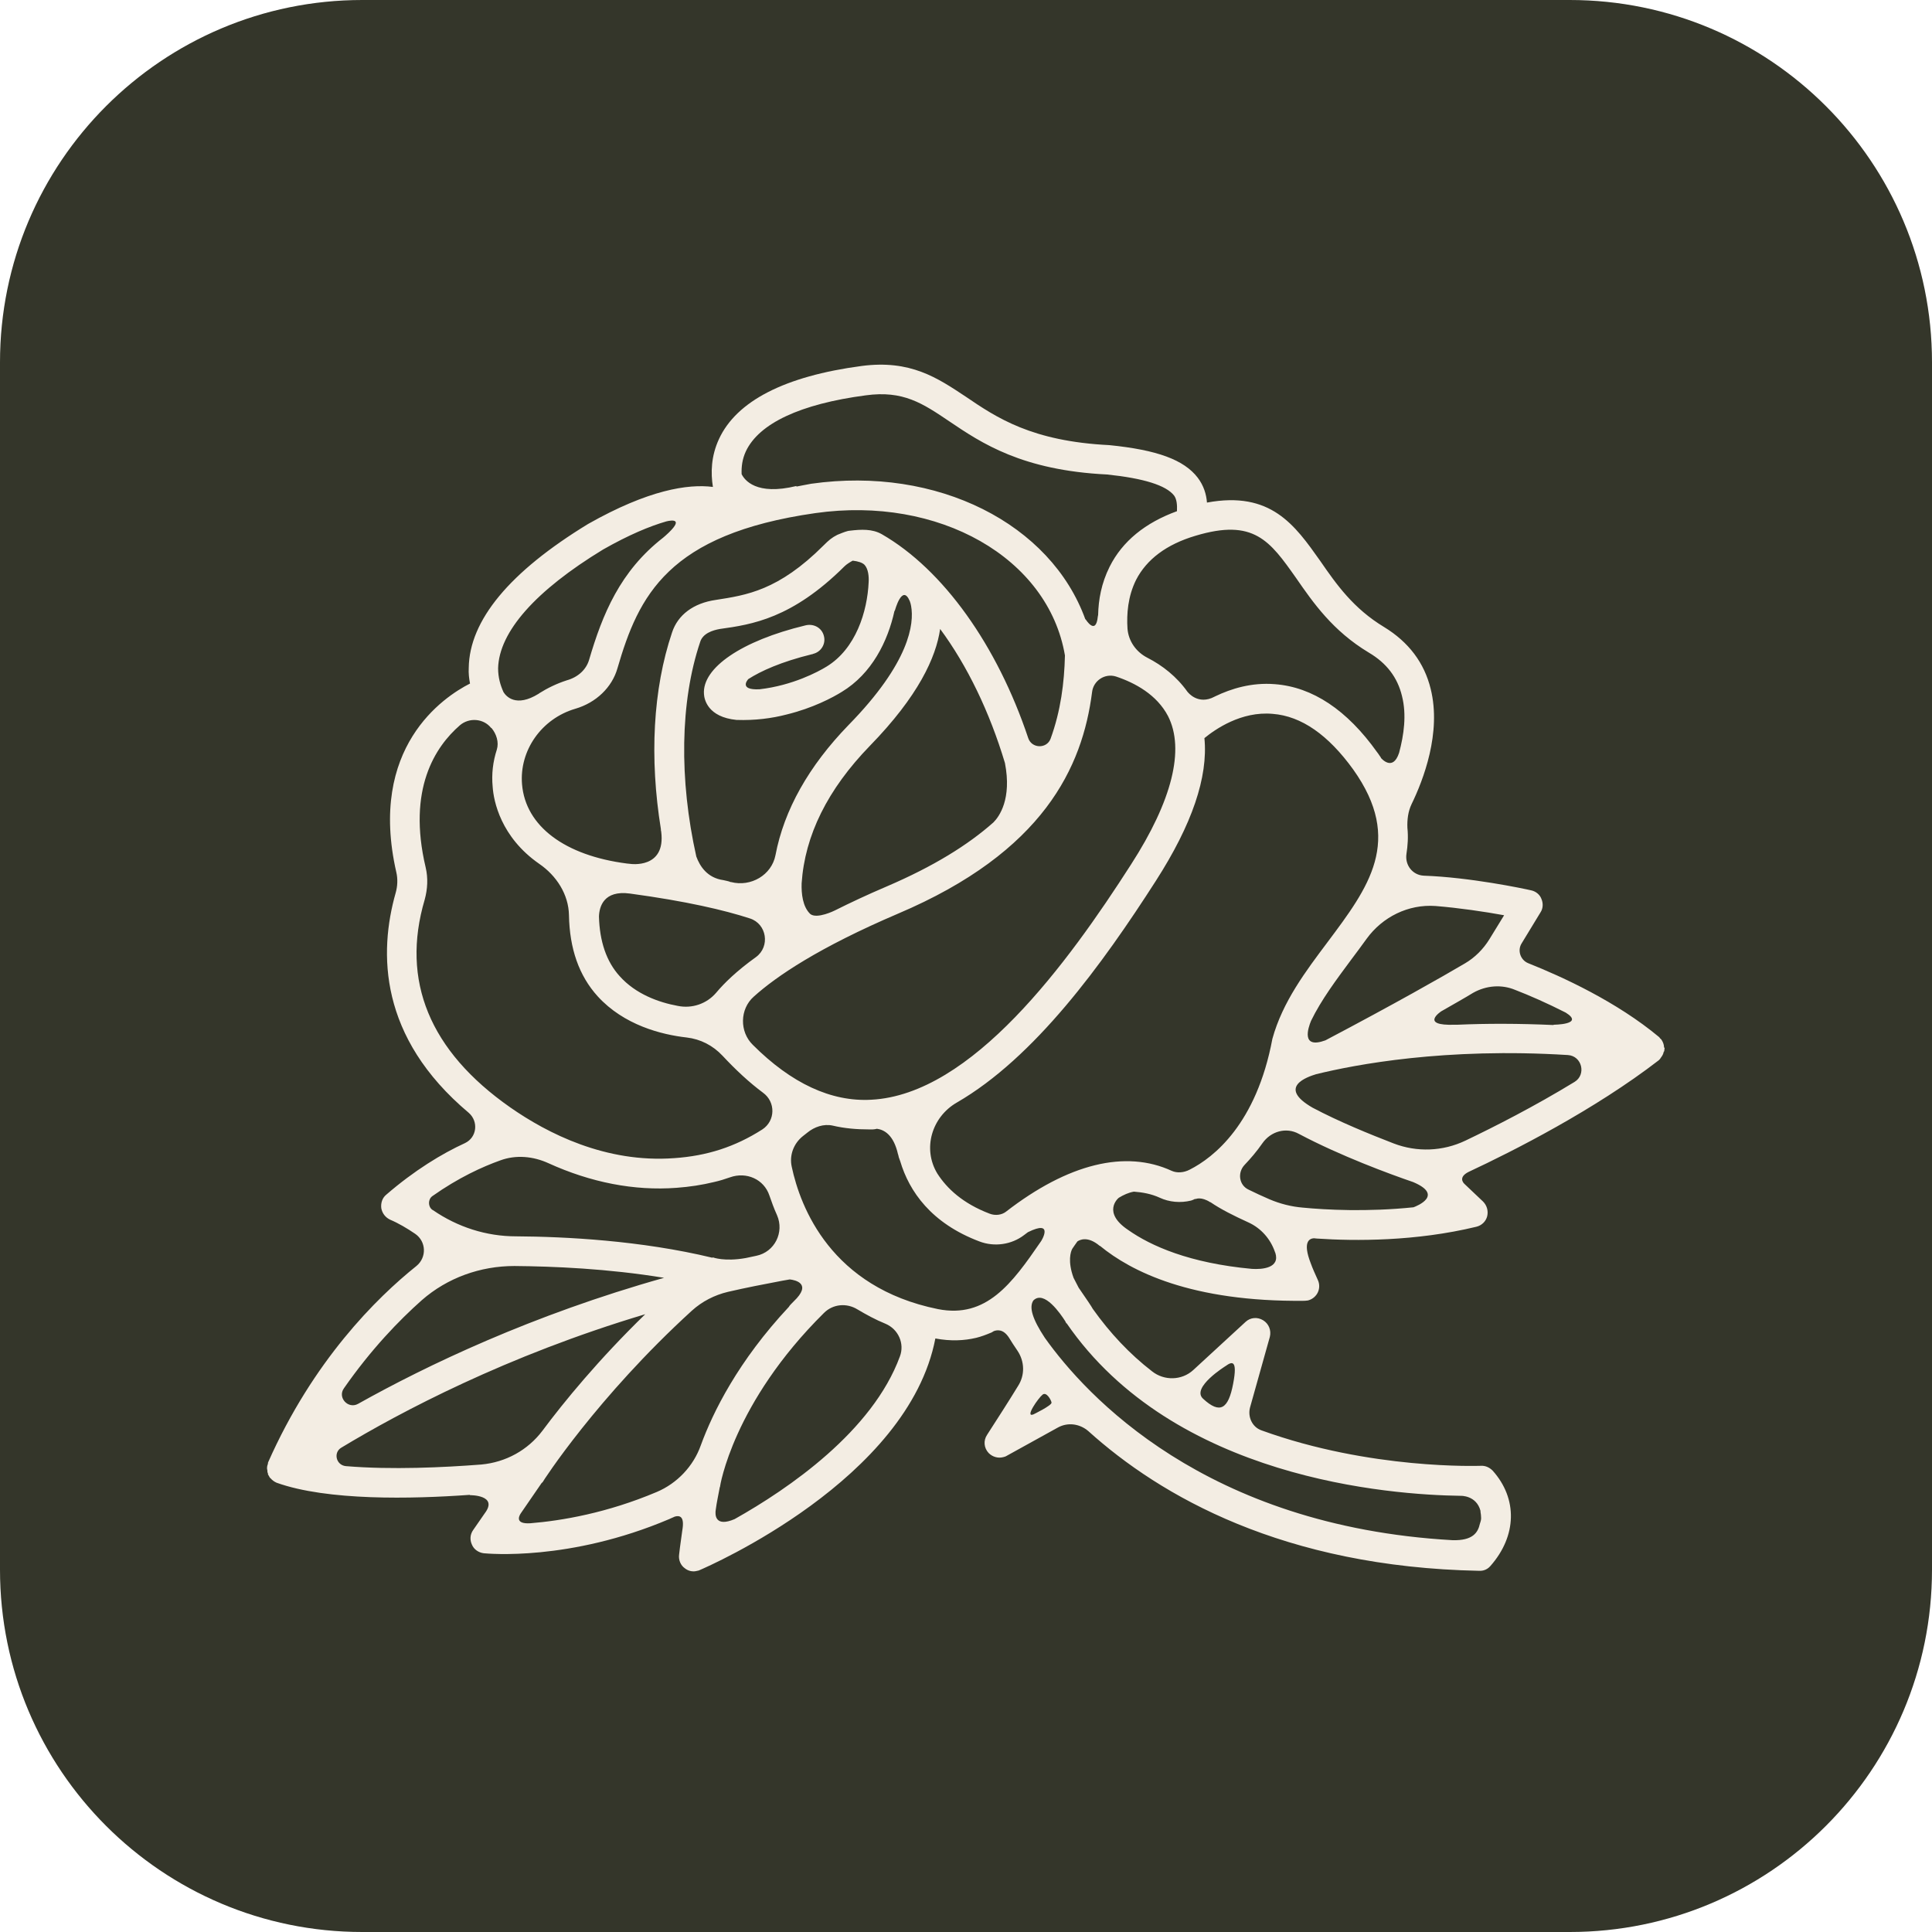
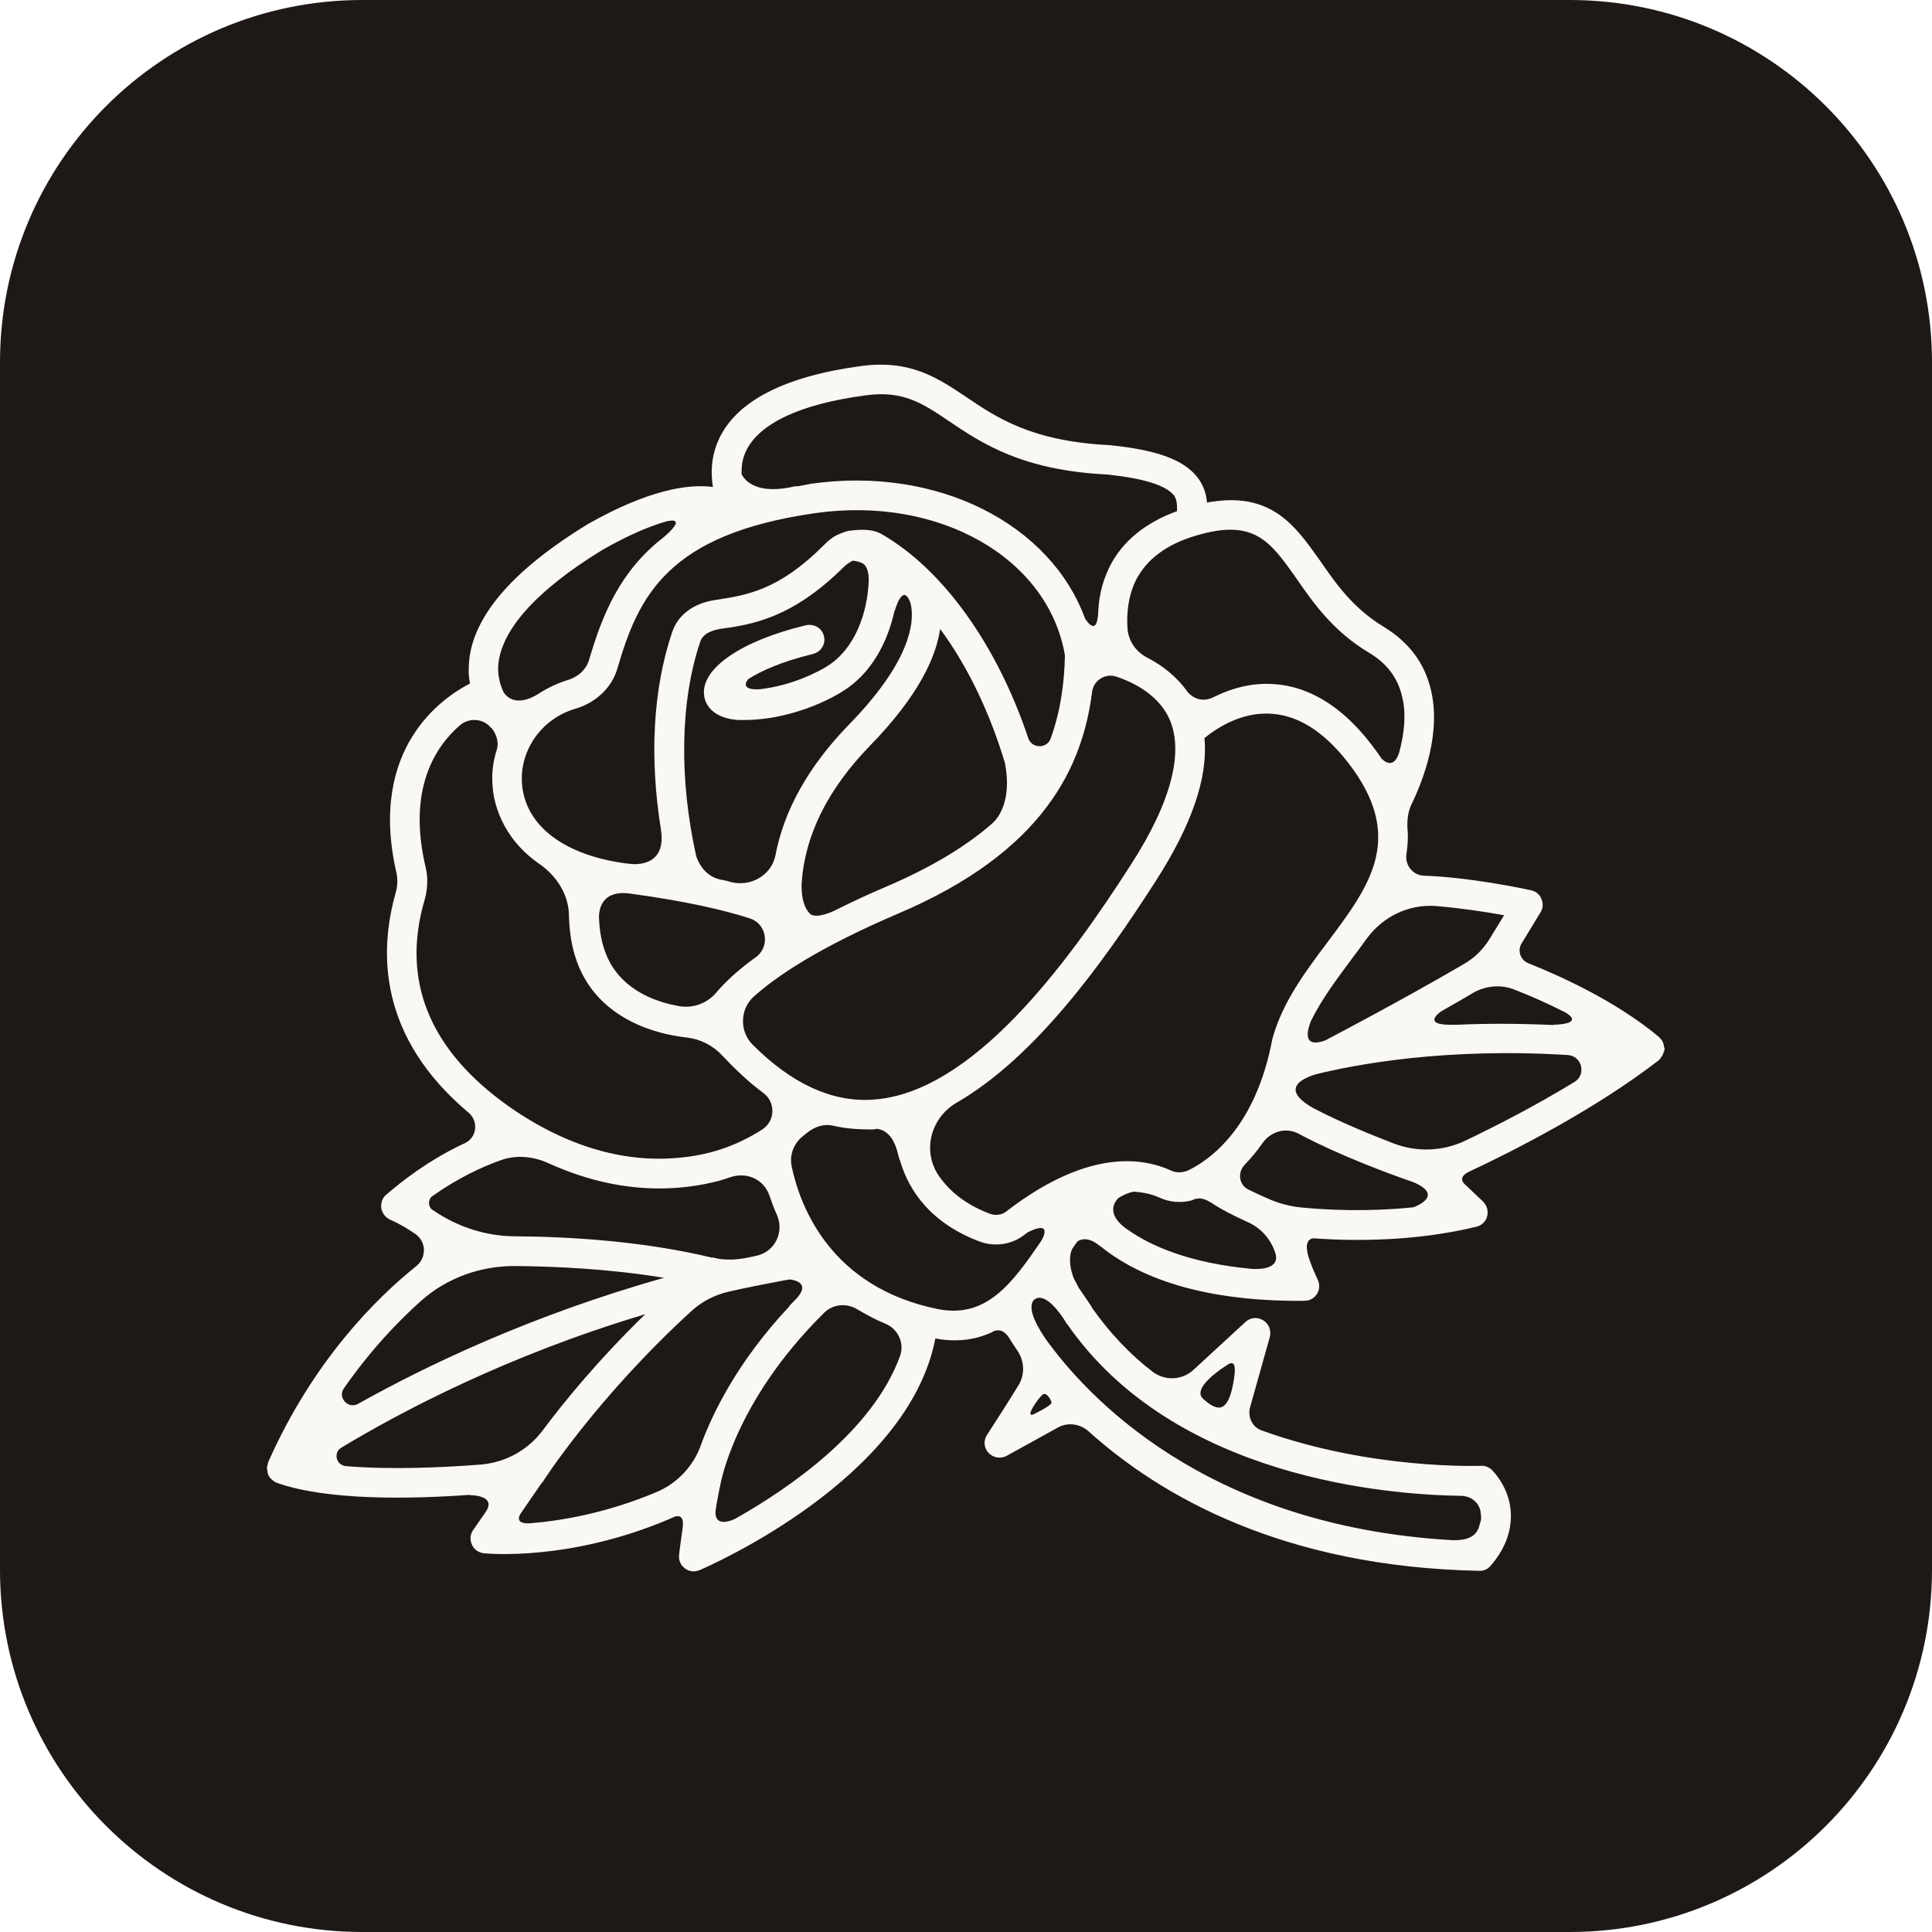
<svg xmlns="http://www.w3.org/2000/svg" viewBox="0 0 64 64">
-   <rect width="64" height="64" rx="12" fill="#34362a" />
+   <rect width="64" height="64" rx="12" fill="#1e1916" />
  <svg x="8" y="9" width="48" height="46" viewBox="0 0 454 396">
-     <path fill="#f3ede3" d="M417.7 234.3C405.1 242 392.5 248.4 383.5 252.7C376.4 256.1 368.3 256.4 361 253.6C353.5 250.7 343.9 246.8 335.6 242.4C335.6 242.4 335.6 242.4 335.6 242.4C324.3 235.9 334.1 232.7 336.7 231.9C348.9 228.9 377 223.5 415.6 225.9C420 226.2 421.4 232 417.7 234.3ZM322.1 271.1C319.8 270.1 317.6 269.1 315.6 268.1C312.5 266.7 312 262.7 314.3 260.3C316.2 258.3 318.1 256.1 319.9 253.5C322.5 249.8 327.3 248.4 331.3 250.6C344.3 257.5 359.8 263.2 367.1 265.7C367.1 265.7 367.1 265.7 367.1 265.7C376.8 269.8 368.3 273.2 367.2 273.6C352.7 275.1 339.7 274.4 332.5 273.7C328.9 273.4 325.4 272.5 322.1 271.1ZM277.8 280.7C277.8 280.7 277.8 280.7 277.8 280.7C269.6 275.2 274.6 270.8 274.9 270.6C276.4 269.7 277.9 269 279.6 268.7C282.3 268.9 285.1 269.4 287.7 270.6C290.7 272 294.2 272.3 297.5 271.5C297.9 271.4 298.3 271.2 298.7 271L299 271C299 271 300.7 270.2 303.5 272C303.6 272 303.6 272 303.6 272C306.8 274.2 311 276.3 315.4 278.3C319.4 280.1 322.4 283.5 323.8 287.6C323.8 287.7 323.8 287.7 323.9 287.8C323.9 287.8 323.9 287.8 323.9 287.8C325.5 292.7 319.7 293.1 316.6 292.9C297 291.1 284.9 285.7 277.8 280.7ZM381.9 364C381.9 364 382 364 382 364C382 364 386.9 363.8 388.2 368.7C388.2 368.8 388.2 368.9 388.2 369C388.3 369.6 388.4 370.3 388.4 371C388.4 371.6 388.2 372.2 388 372.8C387.4 375.5 385.8 378.1 379.4 377.9C301.9 373.5 264.5 332.5 251.7 314.5C247.8 308.6 246.7 304.9 248.1 302.8C251.5 299.4 256.7 307.1 258.1 309.3C258.2 309.5 258.3 309.7 258.4 309.9C258.4 309.9 258.5 310 258.5 310L258.5 309.9C292.1 358.8 360.1 363.7 381.9 364ZM308.4 323.3C310.2 322 312.2 321.1 310.7 328.9C309.2 336.8 306.6 338.5 301.3 333.6C297.4 330.1 308.4 323.3 308.4 323.3ZM248.1 338.5C245.3 339.6 249.7 333.3 251 332.3C252.2 331.3 253.7 334 253.8 334.8C253.9 335.7 248.1 338.5 248.1 338.5ZM218.2 305.5C184.7 298.7 175.1 273.6 172.4 260.9C171.6 257.3 173 253.6 175.9 251.3C176.4 250.9 176.8 250.6 177.3 250.2C179.5 248.4 182.4 247.4 185.2 248C189 248.9 192.8 249.2 196.6 249.2L196.7 249.2C196.7 249.2 196.8 249.2 196.9 249.2C197.2 249.2 197.5 249.2 197.8 249.2C198.2 249.2 198.7 249.1 199.1 249C201.3 249.3 204.3 250.8 205.7 257C205.8 257.2 205.8 257.2 205.8 257.4C205.9 257.5 205.9 257.7 205.9 257.8C206.1 258.4 206.3 258.9 206.4 259.2C209.2 268.6 216.1 278.6 231.2 284.3C235.9 286.1 241.3 285.3 245.2 282.3C245.6 282 246 281.7 246.4 281.4C254.7 277.3 250.7 284.1 250.4 284.4C241.4 297.5 233.4 308.5 218.2 305.5ZM206.3 320.3C197.7 343.8 171.4 361.8 154.5 371.3C148.4 373.9 148.3 370 148.6 368.3C148.9 366 149.4 363.8 149.8 361.6C149.8 361.5 149.8 361.5 149.8 361.4C149.8 361.4 149.9 361.3 149.9 361.3C149.9 361 154 334.9 182.5 306.7C185.3 303.9 189.6 303.5 193 305.6C195.7 307.2 198.6 308.8 201.8 310.1C205.8 311.8 207.8 316.3 206.3 320.3ZM90.5 372.6C85.7 372.9 86.9 370.4 87.5 369.5L94.1 359.9C94.2 359.9 94.2 359.9 94.2 359.9C94.2 359.8 94.2 359.8 94.3 359.8C94.4 359.5 111.4 333.1 141.1 306C144.3 303.1 148.2 301.1 152.4 300.1C158 298.8 163.7 297.7 169.5 296.6C170.3 296.5 171 296.3 171.8 296.2C173.5 296.4 178.9 297.5 173 303.1C172.2 303.9 171.7 304.4 171.5 304.8C155.6 321.8 147.7 337.8 143.9 348.2C141.6 354.7 136.5 360.1 130.1 362.8C114.5 369.4 100.3 371.8 90.5 372.6ZM31.3 348.9C49.7 337.8 83 320.1 126.5 307.1C111.9 321.3 101 334.6 94.3 343.6C89.7 349.7 82.8 353.5 75.1 354.2C63.5 355.1 47 355.9 32.7 354.7C29.6 354.4 28.7 350.4 31.3 348.9ZM32.1 330.3C40.6 318.1 49.4 309 56.5 302.7C64.5 295.7 74.8 292 85.5 292C97.6 292.1 114.8 292.8 132.4 295.7C91.1 307.3 57.9 323.2 36.5 335.2C33.4 336.9 30 333.2 32.1 330.3ZM59.8 270.1C68 264.3 75.5 260.9 81.1 258.9C86 257.1 91.4 257.6 96.2 259.8C109.4 265.8 123 268.5 136.3 267.5C140.4 267.2 144.3 266.6 148 265.7C149.8 265.3 151.4 264.8 153.1 264.2C158.2 262.4 163.7 264.8 165.4 269.9C166.1 271.9 166.8 273.9 167.8 276.1C170.1 281.4 167.1 287.6 161.3 288.8C160.2 289 159.1 289.3 158 289.5C151.3 290.7 147.7 289.3 147.7 289.3C147.7 289.3 147.6 289.4 147.5 289.4C125.1 284 101.5 282.8 86 282.7C76.7 282.7 67.7 279.8 60 274.5L59.8 274.4C58.4 273.4 58.4 271.1 59.8 270.1ZM57.4 177.2C58.3 173.9 58.5 170.5 57.7 167.1C51.9 142.6 60.7 129.3 68.4 122.6C71.3 120.1 75.8 120.4 78.2 123.4C78.2 123.4 78.3 123.4 78.3 123.4C79.9 125.3 80.7 127.9 80 130.2C78.8 133.9 78.3 137.8 78.7 141.9C79 146.3 81.2 157.6 93.3 166C98.7 169.7 102.5 175.6 102.6 182.1C102.8 192.5 105.7 201 111.6 207.5C119.8 216.5 131.5 219.5 139.5 220.4C143.8 220.9 147.7 222.9 150.7 226.1C154.9 230.6 159.1 234.5 163.4 237.7C167.4 240.6 167.3 246.5 163.2 249.2C154.6 254.7 145.8 257.5 135.6 258.2C114.1 259.8 95.8 250.4 84.2 242.3C58.9 224.6 49.9 202.6 57.4 177.2ZM80.4 104.7C80.7 93.3 92.1 80.4 113.3 67.5C121.4 62.9 127.9 60.2 133.1 58.7C134.7 58.3 139.1 57.6 132.8 63.2C132.5 63.4 132.4 63.6 132.1 63.8C118.6 74.3 113.1 87.8 108.9 102.1C108 105.1 105.5 107.5 101.9 108.5C98.8 109.5 95.9 110.9 93.2 112.6C93.2 112.7 93.2 112.7 93.1 112.7C86 117.1 82.9 113.5 82.1 112.2C81.1 110 80.4 107.6 80.4 104.7ZM195.6 19.2C207.3 17.6 213.4 21.7 221.7 27.3C231.9 34.2 244.6 42.7 271.2 44C282.7 45.2 289.7 47.4 292.2 50.6C293 51.7 293.2 53.4 293.1 55.5C283.2 59.1 276 64.9 272 72.9C269.4 78.1 268.5 83.3 268.4 88C268.4 88.2 268.3 88.3 268.3 88.5C267.7 94.6 264.5 89.4 264.5 89.4L264.4 89.4C253.6 59.5 218.1 41.3 178.5 46.9C176.8 47.2 175.4 47.5 173.8 47.8C173.9 47.7 173.9 47.7 173.9 47.6C161.2 50.7 157.6 45.7 156.7 43.9C156.6 41.6 156.9 39.2 158 36.8C162.1 28 175.1 21.9 195.6 19.2ZM330.4 76.4C335.8 84.2 341.9 93 353.2 99.8C358.8 103.1 362.2 107.6 363.6 113.4C365.1 119.3 364.2 125.6 362.7 131.2C360.7 137.3 357 132.8 357 132.8C357 132.8 357 132.7 357 132.7C356.6 132.2 356.3 131.6 355.8 131C346.4 117.8 335.6 110.6 323.8 109.7C316.5 109.1 310.1 111.1 305.1 113.5C305 113.6 305 113.5 304.9 113.6C299.7 116.4 296.5 112.2 296.5 112.2L296.4 112.1C293 107.3 288.5 103.8 283.8 101.4C280.3 99.6 277.9 96.2 277.6 92.3C277.3 87.8 277.7 82.2 280.3 77C283.6 70.6 289.8 65.9 298.9 63.2C317.2 57.7 322.2 64.8 330.4 76.4ZM112 182.5C112.1 179.4 113.5 174.2 121.7 175.3C139.4 177.7 151.3 180.5 159.3 183.1C164.6 184.8 165.7 191.9 161.2 195.2C155.2 199.5 151.3 203.3 148.7 206.4C145.7 209.9 141.1 211.4 136.7 210.5C130.7 209.4 123.5 206.8 118.5 201.2C114.3 196.6 112.2 190.2 112 182.5ZM178.2 181.7C175.8 179.4 175.4 175.3 175.5 172.1C176.5 157.1 183.6 142.7 196.9 129C212.1 113.4 217.6 101.3 218.9 92.4C227.4 103.9 234.4 118.4 239.2 134.4C241.4 145.7 237.4 151.2 235.6 153C227.6 160.1 216.8 166.8 202.1 173.1C196 175.7 190.7 178.2 185.9 180.6L185.9 180.6C185.9 180.6 180.3 183.4 178.2 181.7ZM153.4 171.7C153.3 171.7 153.1 171.7 153 171.6C152.5 171.4 151.8 171.3 151 171.1C145.9 170.4 143.6 166.7 142.5 163.7C137.1 139.6 137.4 115.2 143.7 96.5C144.5 93.8 147.6 92.8 149.9 92.4C160 91 172.5 89.1 188.9 72.8C189.6 72.1 190.6 71.5 191.5 71C193.2 71.2 194.5 71.6 195.2 72.3C196.4 73.6 196.6 76 196.5 77.7C196.1 86.9 192.5 98.6 183.3 104.2C180.7 105.8 172.7 110.1 162.3 111.3C155.7 111.6 158.6 108.3 158.8 108.1C162.7 105.6 169 102.7 178.8 100.3C178.9 100.3 179 100.3 179.1 100.2C181.6 99.6 183.1 97.1 182.5 94.7C181.9 92 179.2 90.6 176.6 91.3C156.7 96.1 144.3 104.6 144.9 112.8C145 114.5 146.1 120 155.1 120.9C160.9 121.1 166.2 120.4 170.8 119.2C179 117.2 185.2 113.9 188.1 112.1C197.5 106.4 202.5 96.3 204.6 86.7C204.6 86.7 204.7 86.7 204.7 86.7C204.7 86.7 207 78 209.4 83.7C209.6 84.2 209.7 84.7 209.8 85.2C210.8 90.7 209.4 102.9 190.2 122.5C177.7 135.4 170 149.1 167.3 163.3C166.1 169.5 159.6 173.3 153.4 171.7ZM87.9 141.1C87 130.5 94 120.5 104.6 117.4C111.1 115.5 116.1 110.7 117.8 104.7C124.4 82 133.6 62.7 179.8 56.1C218.5 50.6 252.8 70.1 258 100.7C257.8 109.2 256.7 118 253.5 126.8C252.3 130 247.6 129.9 246.5 126.6C236.8 97.6 219.9 73.8 200.6 62.7C197.6 61 194.1 61.2 190.7 61.6C190.5 61.6 190.1 61.7 190 61.7C188.8 62 187.5 62.6 186.7 62.9C184.9 63.8 183.9 64.7 182.4 66.2C168.2 80.4 158.2 81.8 148.6 83.3C141.6 84.3 136.7 88 134.9 93.5C128.9 111.3 127.8 132.8 131.4 155.1C131.4 155.4 131.4 155.6 131.5 155.9C133 167.7 121.8 166 121.8 166C121.8 166 121.8 166 121.8 166C121.5 166 121.2 165.9 120.8 165.9C101.3 163.4 89 154.2 87.9 141.1ZM197.3 239.9C184.8 240.6 172.3 234.8 160.2 222.7C156 218.6 156.1 211.5 160.5 207.6C167.6 201.2 180.9 192.2 205.7 181.6C251.4 162.2 263.5 135.6 266.5 112.2C266.9 108.6 270.5 106.2 274 107.3C280 109.3 286.8 113 290.3 119.7C295.6 130.1 291.6 146.2 278.7 166.2C258.9 197.1 228.8 238.3 197.3 239.9ZM297.1 261.8C295.2 262.8 293.1 262.9 291.5 262.2C277 255.5 259 259.9 239.5 275C238.2 276 236.2 276.3 234.4 275.6C226 272.4 221 267.7 218 263C213.3 255.2 216.3 245.3 224.1 240.8C248.5 226.7 269.7 197.5 286.5 171.3C297.8 153.7 302.9 138.8 301.7 126.6C305 123.9 313.2 118.1 323.1 119C332.1 119.7 340.5 125.6 348.3 136.4C364.2 158.7 353.1 173.4 340.3 190.5C333.4 199.7 326.2 209.2 323 220.8C318 247.5 304.6 258 297.1 261.8ZM374.1 179.2C381.5 179.8 389.6 181 395.6 182.1L391 189.6C389.1 192.7 386.4 195.4 383.3 197.2C376 201.5 361.6 209.7 339.6 221.3C331.9 224.1 334.2 217.4 335.1 215.2C338.3 208.6 343.1 202.2 347.7 196C349.3 193.9 350.9 191.7 352.5 189.5C357.5 182.6 365.6 178.6 374.1 179.2ZM414.9 212.6C421 216.4 411 216.4 411 216.4L411.2 216.5C400.2 216 390.1 216 381 216.4C380.8 216.4 380.6 216.4 380.2 216.4C368.9 216.8 375.9 212.2 375.9 212.2L375.9 212.2C379.9 209.9 383.3 208 385.9 206.4C390 204.1 394.8 203.7 399.1 205.5C403.5 207.2 409 209.6 414.9 212.6ZM445.2 221.6C445 221.2 444.8 220.9 444.5 220.7C444.4 220.6 444.3 220.4 444.2 220.3C430.9 209.2 413.9 201.4 403.1 197.1C400.7 196.1 399.7 193.1 401.1 190.9L407 181.2C407.8 180 407.9 178.4 407.3 177C406.8 175.6 405.5 174.6 404.1 174.3C401.5 173.7 384.8 170.2 370.4 169.7C366.9 169.5 364.5 166.4 365 162.9C365.4 160.3 365.6 157.6 365.3 154.7C365.2 152.2 365.5 149.6 366.6 147.3C370.3 139.7 376 124.9 372.6 111.2C370.6 103 365.7 96.5 358 91.8C348.4 86 343.1 78.5 338 71.1C330 59.8 322.5 49.1 302.5 52.8C302.3 50.2 301.5 47.5 299.6 45C295.3 39.4 286.9 36.3 271.9 34.8C247.6 33.6 236.6 26.2 226.9 19.6C218 13.7 209.6 8 194.3 10C170.2 13.2 155.1 21 149.6 32.9C147.1 38.3 147 43.5 147.7 47.9C139.9 46.9 127.5 48.8 108.6 59.5C84 74.5 71.4 89.7 71.2 104.6C71.1 106.3 71.3 107.9 71.6 109.5C63.3 113.7 39.6 129.5 48.5 168.6C49 170.7 48.9 173 48.3 175.1C43 193.8 43 220.3 71.2 244C74.3 246.7 73.8 251.7 70 253.5C62.8 256.8 54.2 262 45.3 269.7C44.1 270.7 43.6 272.3 43.8 273.9C44.1 275.5 45.1 276.8 46.6 277.5C49.2 278.6 51.9 280.2 54.4 281.9C57.9 284.3 58.1 289.3 54.8 292C42.3 302 22.4 321.7 8.3 353.6C8.3 353.8 8.3 354 8.2 354.2C8.1 354.5 8 354.8 8 355.2C8 355.5 8 355.7 8.1 356C8.1 356.3 8.1 356.7 8.3 357C8.3 357.1 8.3 357.2 8.3 357.3C8.4 357.5 8.5 357.6 8.6 357.8C8.7 357.9 8.7 358.1 8.9 358.3C8.9 358.4 9 358.4 9.1 358.5C9.6 359.1 10.3 359.6 11 359.9C26.9 365.6 53.4 365 71.5 363.7L71.6 363.8C71.6 363.8 80.6 363.7 76.2 369.5C76.2 369.5 76.2 369.5 76.2 369.5L72.6 374.7C71.6 376.1 71.5 377.8 72.2 379.3C72.8 380.8 74.3 381.8 75.9 382C77.1 382.1 102.7 384.6 134 371.3C134 371.3 134.1 371.3 134.1 371.3C134.1 371.3 134.1 371.2 134.2 371.2C134.7 371 135.3 370.7 135.8 370.5C137.3 370.1 138.9 370.4 138.1 374.9C138.1 374.9 138.1 374.9 138.1 374.9C137.5 379.2 137.1 382.2 137.1 382.5C136.9 384.1 137.6 385.8 138.9 386.7C140 387.6 141.5 387.9 142.8 387.5C143 387.5 143.3 387.4 143.5 387.3C146.3 386.1 208.9 358.9 217.4 314.7C222.2 315.6 226.4 315.4 230.2 314.5C231.8 314.1 233.4 313.5 234.8 312.9C234.8 312.9 234.9 312.9 234.9 312.9C234.9 312.9 235 312.8 235 312.8C235.3 312.7 235.5 312.5 235.7 312.4C236.8 312 238.7 311.7 240.5 314.5C240.5 314.5 240.5 314.5 240.5 314.5C241.2 315.7 242.1 317 243.1 318.5C245.4 321.9 245.5 326.2 243.3 329.6C240.5 334.2 236.5 340.4 233.6 344.9C232.4 346.7 232.6 349 234.1 350.6C235.3 351.8 237 352.3 238.6 351.9C239 351.8 239.4 351.7 239.7 351.5L255.8 342.6C258.9 340.9 262.6 341.4 265.3 343.7C287.9 364.1 326.5 386.3 387.8 387.5C388.2 387.5 388.6 387.5 389 387.4C389.9 387.2 390.7 386.7 391.3 386C399.6 376.6 399.9 364.9 392 356.1C391 355.1 389.7 354.5 388.3 354.6C387.7 354.6 353.8 355.9 319.6 343.5C316.7 342.5 315.2 339.3 316 336.3L322.2 314.2C322.7 312.2 321.9 310.1 320.1 309C318.3 307.9 316.1 308.1 314.6 309.5L298.2 324.6C294.6 327.9 289.1 328 285.3 325C278.3 319.6 272.1 313 266.7 305.4C266.6 305.1 264.6 302.1 262.3 298.8C261.8 297.8 261.2 296.7 260.7 295.7C258.8 290.5 259.8 287.5 260.3 286.6C260.8 285.9 261.3 285.1 261.9 284.3C262.5 283.9 265 282.4 268.9 285.7C269 285.7 269 285.7 269 285.7C278.6 293.6 297.5 303.3 333.1 302.9C333.4 302.9 333.8 302.8 334.1 302.8C335.3 302.5 336.3 301.8 337 300.7C337.8 299.4 337.9 297.7 337.2 296.3C336.4 294.5 335.6 292.8 335 291.1C332.4 284.4 334.6 283.4 336 283.3C336.3 283.3 336.6 283.4 337 283.4C337 283.4 337 283.4 337 283.4L337 283.4C348.9 284.2 367.9 284.3 386.9 279.7C388.6 279.3 389.9 278 390.3 276.4C390.7 274.7 390.2 273 389 271.8L383.2 266.3L383.2 266.3L383.1 266.2C382.7 265.8 381.3 264.1 384.5 262.5C384.5 262.5 384.5 262.5 384.5 262.5C398.4 256 423.9 243.1 444.1 227.5C444.2 227.4 444.2 227.3 444.4 227.2C444.5 227 444.7 226.8 444.8 226.6C445.2 226.1 445.5 225.5 445.6 224.9C445.7 224.8 445.8 224.7 445.8 224.5C445.8 224.4 445.8 224.3 445.8 224.2C445.8 224.1 445.9 224 445.9 223.9C445.9 223.8 445.8 223.6 445.7 223.4C445.7 223 445.6 222.6 445.5 222.3C445.4 222 445.3 221.8 445.2 221.6Z" />
+     <path fill="#faf8f3" d="M417.7 234.3C405.1 242 392.5 248.4 383.5 252.7C376.4 256.1 368.3 256.4 361 253.6C353.5 250.7 343.9 246.8 335.6 242.4C335.6 242.4 335.6 242.4 335.6 242.4C324.3 235.9 334.1 232.7 336.7 231.9C348.9 228.9 377 223.5 415.6 225.9C420 226.2 421.4 232 417.7 234.3ZM322.1 271.1C319.8 270.1 317.6 269.1 315.6 268.1C312.5 266.7 312 262.7 314.3 260.3C316.2 258.3 318.1 256.1 319.9 253.5C322.5 249.8 327.3 248.4 331.3 250.6C344.3 257.5 359.8 263.2 367.1 265.7C367.1 265.7 367.1 265.7 367.1 265.7C376.8 269.8 368.3 273.2 367.2 273.6C352.7 275.1 339.7 274.4 332.5 273.7C328.9 273.4 325.4 272.5 322.1 271.1ZM277.8 280.7C277.8 280.7 277.8 280.7 277.8 280.7C269.6 275.2 274.6 270.8 274.9 270.6C276.4 269.7 277.9 269 279.6 268.7C282.3 268.9 285.1 269.4 287.7 270.6C290.7 272 294.2 272.3 297.5 271.5C297.9 271.4 298.3 271.2 298.7 271L299 271C299 271 300.7 270.2 303.5 272C303.6 272 303.6 272 303.6 272C306.8 274.2 311 276.3 315.4 278.3C319.4 280.1 322.4 283.5 323.8 287.6C323.8 287.7 323.8 287.7 323.9 287.8C323.9 287.8 323.9 287.8 323.9 287.8C325.5 292.7 319.7 293.1 316.6 292.9C297 291.1 284.9 285.7 277.8 280.7ZM381.9 364C381.9 364 382 364 382 364C382 364 386.9 363.8 388.2 368.7C388.2 368.8 388.2 368.9 388.2 369C388.3 369.6 388.4 370.3 388.4 371C388.4 371.6 388.2 372.2 388 372.8C387.4 375.5 385.8 378.1 379.4 377.9C301.9 373.5 264.5 332.5 251.7 314.5C247.8 308.6 246.7 304.9 248.1 302.8C251.5 299.4 256.7 307.1 258.1 309.3C258.2 309.5 258.3 309.7 258.4 309.9C258.4 309.9 258.5 310 258.5 310L258.5 309.9C292.1 358.8 360.1 363.7 381.9 364ZM308.4 323.3C310.2 322 312.2 321.1 310.7 328.9C309.2 336.8 306.6 338.5 301.3 333.6C297.4 330.1 308.4 323.3 308.4 323.3ZM248.1 338.5C245.3 339.6 249.7 333.3 251 332.3C252.2 331.3 253.7 334 253.8 334.8C253.9 335.7 248.1 338.5 248.1 338.5ZM218.2 305.5C184.7 298.7 175.1 273.6 172.4 260.9C171.6 257.3 173 253.6 175.9 251.3C176.4 250.9 176.8 250.6 177.3 250.2C179.5 248.4 182.4 247.4 185.2 248C189 248.9 192.8 249.2 196.6 249.2L196.7 249.2C196.7 249.2 196.8 249.2 196.9 249.2C197.2 249.2 197.5 249.2 197.8 249.2C198.2 249.2 198.7 249.1 199.1 249C201.3 249.3 204.3 250.8 205.7 257C205.8 257.2 205.8 257.2 205.8 257.4C205.9 257.5 205.9 257.7 205.9 257.8C206.1 258.4 206.3 258.9 206.4 259.2C209.2 268.6 216.1 278.6 231.2 284.3C235.9 286.1 241.3 285.3 245.2 282.3C245.6 282 246 281.7 246.4 281.4C254.7 277.3 250.7 284.1 250.4 284.4C241.4 297.5 233.4 308.5 218.2 305.5ZM206.3 320.3C197.7 343.8 171.4 361.8 154.5 371.3C148.4 373.9 148.3 370 148.6 368.3C148.9 366 149.4 363.8 149.8 361.6C149.8 361.5 149.8 361.5 149.8 361.4C149.8 361.4 149.9 361.3 149.9 361.3C149.9 361 154 334.9 182.5 306.7C185.3 303.9 189.6 303.5 193 305.6C195.7 307.2 198.6 308.8 201.8 310.1C205.8 311.8 207.8 316.3 206.3 320.3ZM90.5 372.6C85.7 372.9 86.9 370.4 87.5 369.5L94.1 359.9C94.2 359.9 94.2 359.9 94.2 359.9C94.2 359.8 94.2 359.8 94.3 359.8C94.4 359.5 111.4 333.1 141.1 306C144.3 303.1 148.2 301.1 152.4 300.1C158 298.8 163.7 297.7 169.5 296.6C170.3 296.5 171 296.3 171.8 296.2C173.5 296.4 178.9 297.5 173 303.1C172.2 303.9 171.7 304.4 171.5 304.8C155.6 321.8 147.7 337.8 143.9 348.2C141.6 354.7 136.5 360.1 130.1 362.8C114.5 369.4 100.3 371.8 90.5 372.6ZM31.3 348.9C49.7 337.8 83 320.1 126.5 307.1C111.9 321.3 101 334.6 94.3 343.6C89.7 349.7 82.8 353.5 75.1 354.2C63.5 355.1 47 355.9 32.7 354.7C29.6 354.4 28.7 350.4 31.3 348.9ZM32.1 330.3C40.6 318.1 49.4 309 56.5 302.7C64.5 295.7 74.8 292 85.5 292C97.6 292.1 114.8 292.8 132.4 295.7C91.1 307.3 57.9 323.2 36.5 335.2C33.4 336.9 30 333.2 32.1 330.3ZM59.8 270.1C68 264.3 75.5 260.9 81.1 258.9C86 257.1 91.4 257.6 96.2 259.8C109.4 265.8 123 268.5 136.3 267.5C140.4 267.2 144.3 266.6 148 265.7C149.8 265.3 151.4 264.8 153.1 264.2C158.2 262.4 163.7 264.8 165.4 269.9C166.1 271.9 166.8 273.9 167.8 276.1C170.1 281.4 167.1 287.6 161.3 288.8C160.2 289 159.1 289.3 158 289.5C151.3 290.7 147.7 289.3 147.7 289.3C147.7 289.3 147.6 289.4 147.5 289.4C125.1 284 101.5 282.8 86 282.7C76.7 282.7 67.7 279.8 60 274.5L59.8 274.4C58.4 273.4 58.4 271.1 59.8 270.1ZM57.4 177.2C58.3 173.9 58.5 170.5 57.7 167.1C51.9 142.6 60.7 129.3 68.4 122.6C71.3 120.1 75.8 120.4 78.2 123.4C78.2 123.4 78.3 123.4 78.3 123.4C79.9 125.3 80.7 127.9 80 130.2C78.8 133.9 78.3 137.8 78.7 141.9C79 146.3 81.2 157.6 93.3 166C98.7 169.7 102.5 175.6 102.6 182.1C102.8 192.5 105.7 201 111.6 207.5C119.8 216.5 131.5 219.5 139.5 220.4C143.8 220.9 147.7 222.9 150.7 226.1C154.9 230.6 159.1 234.5 163.4 237.7C167.4 240.6 167.3 246.5 163.2 249.2C154.6 254.7 145.8 257.5 135.6 258.2C114.1 259.8 95.8 250.4 84.2 242.3C58.9 224.6 49.9 202.6 57.4 177.2ZM80.4 104.7C80.7 93.3 92.1 80.4 113.3 67.5C121.4 62.9 127.9 60.2 133.1 58.7C134.7 58.3 139.1 57.6 132.8 63.2C132.5 63.4 132.4 63.6 132.1 63.8C118.6 74.3 113.1 87.8 108.9 102.1C108 105.1 105.5 107.5 101.9 108.5C98.8 109.5 95.9 110.9 93.2 112.6C93.2 112.7 93.2 112.7 93.1 112.7C86 117.1 82.9 113.5 82.1 112.2C81.1 110 80.4 107.6 80.4 104.7ZM195.6 19.2C207.3 17.6 213.4 21.7 221.7 27.3C231.9 34.2 244.6 42.7 271.2 44C282.7 45.2 289.7 47.4 292.2 50.6C293 51.7 293.2 53.4 293.1 55.5C283.2 59.1 276 64.9 272 72.9C269.4 78.1 268.5 83.3 268.4 88C268.4 88.2 268.3 88.3 268.3 88.5C267.7 94.6 264.5 89.4 264.5 89.4L264.4 89.4C253.6 59.5 218.1 41.3 178.5 46.9C176.8 47.2 175.4 47.5 173.8 47.8C173.9 47.7 173.9 47.7 173.9 47.6C161.2 50.7 157.6 45.7 156.7 43.9C156.6 41.6 156.9 39.2 158 36.8C162.1 28 175.1 21.9 195.6 19.2ZM330.4 76.4C335.8 84.2 341.9 93 353.2 99.8C358.8 103.1 362.2 107.6 363.6 113.4C365.1 119.3 364.2 125.6 362.7 131.2C360.7 137.3 357 132.8 357 132.8C357 132.8 357 132.7 357 132.7C356.6 132.2 356.3 131.6 355.8 131C346.4 117.8 335.6 110.6 323.8 109.7C316.5 109.1 310.1 111.1 305.1 113.5C305 113.6 305 113.5 304.9 113.6C299.7 116.4 296.5 112.2 296.5 112.2L296.4 112.1C293 107.3 288.5 103.8 283.8 101.4C280.3 99.6 277.9 96.2 277.6 92.3C277.3 87.8 277.7 82.2 280.3 77C283.6 70.6 289.8 65.9 298.9 63.2C317.2 57.7 322.2 64.8 330.4 76.4ZM112 182.5C112.1 179.4 113.5 174.2 121.7 175.3C139.4 177.7 151.3 180.5 159.3 183.1C164.6 184.8 165.7 191.9 161.2 195.2C155.2 199.5 151.3 203.3 148.7 206.4C145.7 209.9 141.1 211.4 136.7 210.5C130.7 209.4 123.5 206.8 118.5 201.2C114.3 196.6 112.2 190.2 112 182.5ZM178.2 181.7C175.8 179.4 175.4 175.3 175.5 172.1C176.5 157.1 183.6 142.7 196.9 129C212.1 113.4 217.6 101.3 218.9 92.4C227.4 103.9 234.4 118.4 239.2 134.4C241.4 145.7 237.4 151.2 235.6 153C227.6 160.1 216.8 166.8 202.1 173.1C196 175.7 190.7 178.2 185.9 180.6L185.9 180.6C185.9 180.6 180.3 183.4 178.2 181.7ZM153.4 171.7C153.3 171.7 153.1 171.7 153 171.6C152.5 171.4 151.8 171.3 151 171.1C145.9 170.4 143.6 166.7 142.5 163.7C137.1 139.6 137.4 115.2 143.7 96.5C144.5 93.8 147.6 92.8 149.9 92.4C160 91 172.5 89.1 188.9 72.8C189.6 72.1 190.6 71.5 191.5 71C193.2 71.2 194.5 71.6 195.2 72.3C196.4 73.6 196.6 76 196.5 77.7C196.1 86.9 192.5 98.6 183.3 104.2C180.7 105.8 172.7 110.1 162.3 111.3C155.7 111.6 158.6 108.3 158.8 108.1C162.7 105.6 169 102.7 178.8 100.3C178.9 100.3 179 100.3 179.1 100.2C181.6 99.6 183.1 97.1 182.5 94.7C181.9 92 179.2 90.6 176.6 91.3C156.7 96.1 144.3 104.6 144.9 112.8C145 114.5 146.1 120 155.1 120.9C160.9 121.1 166.2 120.4 170.8 119.2C179 117.2 185.2 113.9 188.1 112.1C197.5 106.4 202.5 96.3 204.6 86.7C204.6 86.7 204.7 86.7 204.7 86.7C204.7 86.7 207 78 209.4 83.7C209.6 84.2 209.7 84.7 209.8 85.2C210.8 90.7 209.4 102.9 190.2 122.5C177.7 135.4 170 149.1 167.3 163.3C166.1 169.5 159.6 173.3 153.4 171.7ZM87.9 141.1C87 130.5 94 120.5 104.6 117.4C111.1 115.5 116.1 110.7 117.8 104.7C124.4 82 133.6 62.7 179.8 56.1C218.5 50.6 252.8 70.1 258 100.7C257.8 109.2 256.7 118 253.5 126.8C252.3 130 247.6 129.9 246.5 126.6C236.8 97.6 219.9 73.8 200.6 62.7C197.6 61 194.1 61.2 190.7 61.6C190.5 61.6 190.1 61.7 190 61.7C188.8 62 187.5 62.6 186.7 62.9C184.9 63.8 183.9 64.7 182.4 66.2C168.2 80.4 158.2 81.8 148.6 83.3C141.6 84.3 136.7 88 134.9 93.5C128.9 111.3 127.8 132.8 131.4 155.1C131.4 155.4 131.4 155.6 131.5 155.9C133 167.7 121.8 166 121.8 166C121.8 166 121.8 166 121.8 166C121.5 166 121.2 165.9 120.8 165.9C101.3 163.4 89 154.2 87.9 141.1ZM197.3 239.9C184.8 240.6 172.3 234.8 160.2 222.7C156 218.6 156.1 211.5 160.5 207.6C167.6 201.2 180.9 192.2 205.7 181.6C251.4 162.2 263.5 135.6 266.5 112.2C266.9 108.6 270.5 106.2 274 107.3C280 109.3 286.8 113 290.3 119.7C295.6 130.1 291.6 146.2 278.7 166.2C258.9 197.1 228.8 238.3 197.3 239.9ZM297.1 261.8C295.2 262.8 293.1 262.9 291.5 262.2C277 255.5 259 259.9 239.5 275C238.2 276 236.2 276.3 234.4 275.6C226 272.4 221 267.7 218 263C213.3 255.2 216.3 245.3 224.1 240.8C248.5 226.7 269.7 197.5 286.5 171.3C297.8 153.7 302.9 138.8 301.7 126.6C305 123.9 313.2 118.1 323.1 119C332.1 119.7 340.5 125.6 348.3 136.4C364.2 158.7 353.1 173.4 340.3 190.5C333.4 199.7 326.2 209.2 323 220.8C318 247.5 304.6 258 297.1 261.8ZM374.1 179.2C381.5 179.8 389.6 181 395.6 182.1L391 189.6C389.1 192.7 386.4 195.4 383.3 197.2C376 201.5 361.6 209.7 339.6 221.3C331.9 224.1 334.2 217.4 335.1 215.2C338.3 208.6 343.1 202.2 347.7 196C349.3 193.9 350.9 191.7 352.5 189.5C357.5 182.6 365.6 178.6 374.1 179.2ZM414.9 212.6C421 216.4 411 216.4 411 216.4L411.2 216.5C400.2 216 390.1 216 381 216.4C380.8 216.4 380.6 216.4 380.2 216.4C368.9 216.8 375.9 212.2 375.9 212.2L375.9 212.2C379.9 209.9 383.3 208 385.9 206.4C390 204.1 394.8 203.7 399.1 205.5C403.5 207.2 409 209.6 414.9 212.6ZM445.2 221.6C445 221.2 444.8 220.9 444.5 220.7C444.4 220.6 444.3 220.4 444.2 220.3C430.9 209.2 413.9 201.4 403.1 197.1C400.7 196.1 399.7 193.1 401.1 190.9L407 181.2C407.8 180 407.9 178.4 407.3 177C406.8 175.6 405.5 174.6 404.1 174.3C401.5 173.7 384.8 170.2 370.4 169.7C366.9 169.5 364.5 166.4 365 162.9C365.4 160.3 365.6 157.6 365.3 154.7C365.2 152.2 365.5 149.6 366.6 147.3C370.3 139.7 376 124.9 372.6 111.2C370.6 103 365.7 96.5 358 91.8C348.4 86 343.1 78.5 338 71.1C330 59.8 322.5 49.1 302.5 52.8C302.3 50.2 301.5 47.5 299.6 45C295.3 39.4 286.9 36.3 271.9 34.8C247.6 33.6 236.6 26.2 226.9 19.6C218 13.7 209.6 8 194.3 10C170.2 13.2 155.1 21 149.6 32.9C147.1 38.3 147 43.5 147.7 47.9C139.9 46.9 127.5 48.8 108.6 59.5C84 74.5 71.4 89.7 71.2 104.6C71.1 106.3 71.3 107.9 71.6 109.5C63.3 113.7 39.6 129.5 48.5 168.6C49 170.7 48.9 173 48.3 175.1C43 193.8 43 220.3 71.2 244C74.3 246.7 73.8 251.7 70 253.5C62.8 256.8 54.2 262 45.3 269.7C44.1 270.7 43.6 272.3 43.8 273.9C44.1 275.5 45.1 276.8 46.6 277.5C49.2 278.6 51.9 280.2 54.4 281.9C57.9 284.3 58.1 289.3 54.8 292C42.3 302 22.4 321.7 8.3 353.6C8.3 353.8 8.3 354 8.2 354.2C8.1 354.5 8 354.8 8 355.2C8 355.5 8 355.7 8.1 356C8.1 356.3 8.1 356.7 8.3 357C8.3 357.1 8.3 357.2 8.3 357.3C8.4 357.5 8.5 357.6 8.6 357.8C8.7 357.9 8.7 358.1 8.9 358.3C8.9 358.4 9 358.4 9.1 358.5C9.6 359.1 10.3 359.6 11 359.9C26.9 365.6 53.4 365 71.5 363.7L71.6 363.8C71.6 363.8 80.6 363.7 76.2 369.5C76.2 369.5 76.2 369.5 76.2 369.5L72.6 374.7C71.6 376.1 71.5 377.8 72.2 379.3C72.8 380.8 74.3 381.8 75.9 382C77.1 382.1 102.7 384.6 134 371.3C134 371.3 134.1 371.3 134.1 371.3C134.1 371.3 134.1 371.2 134.2 371.2C134.7 371 135.3 370.7 135.8 370.5C137.3 370.1 138.9 370.4 138.1 374.9C138.1 374.9 138.1 374.9 138.1 374.9C137.5 379.2 137.1 382.2 137.1 382.5C136.9 384.1 137.6 385.8 138.9 386.7C140 387.6 141.5 387.9 142.8 387.5C143 387.5 143.3 387.4 143.5 387.3C146.3 386.1 208.9 358.9 217.4 314.7C222.2 315.6 226.4 315.4 230.2 314.5C231.8 314.1 233.4 313.5 234.8 312.9C234.8 312.9 234.9 312.9 234.9 312.9C234.9 312.9 235 312.8 235 312.8C235.3 312.7 235.5 312.5 235.7 312.4C236.8 312 238.7 311.7 240.5 314.5C240.5 314.5 240.5 314.5 240.5 314.5C241.2 315.7 242.1 317 243.1 318.5C245.4 321.9 245.5 326.2 243.3 329.6C240.5 334.2 236.5 340.4 233.6 344.9C232.4 346.7 232.6 349 234.1 350.6C235.3 351.8 237 352.3 238.6 351.9C239 351.8 239.4 351.7 239.7 351.5L255.8 342.6C258.9 340.9 262.6 341.4 265.3 343.7C287.9 364.1 326.5 386.3 387.8 387.5C388.2 387.5 388.6 387.5 389 387.4C389.9 387.2 390.7 386.7 391.3 386C399.6 376.6 399.9 364.9 392 356.1C391 355.1 389.7 354.5 388.3 354.6C387.7 354.6 353.8 355.9 319.6 343.5C316.7 342.5 315.2 339.3 316 336.3L322.2 314.2C322.7 312.2 321.9 310.1 320.1 309C318.3 307.9 316.1 308.1 314.6 309.5L298.2 324.6C294.6 327.9 289.1 328 285.3 325C278.3 319.6 272.1 313 266.7 305.4C266.6 305.1 264.6 302.1 262.3 298.8C261.8 297.8 261.2 296.7 260.7 295.7C258.8 290.5 259.8 287.5 260.3 286.6C260.8 285.9 261.3 285.1 261.9 284.3C262.5 283.9 265 282.4 268.9 285.7C269 285.7 269 285.7 269 285.7C278.6 293.6 297.5 303.3 333.1 302.9C333.4 302.9 333.8 302.8 334.1 302.8C335.3 302.5 336.3 301.8 337 300.7C337.8 299.4 337.9 297.7 337.2 296.3C336.4 294.5 335.6 292.8 335 291.1C332.4 284.4 334.6 283.4 336 283.3C336.3 283.3 336.6 283.4 337 283.4C337 283.4 337 283.4 337 283.4L337 283.4C348.9 284.2 367.9 284.3 386.9 279.7C388.6 279.3 389.9 278 390.3 276.4C390.7 274.7 390.2 273 389 271.8L383.2 266.3L383.2 266.3L383.1 266.2C382.7 265.8 381.3 264.1 384.5 262.5C384.5 262.5 384.5 262.5 384.5 262.5C398.4 256 423.9 243.1 444.1 227.5C444.2 227.4 444.2 227.3 444.4 227.2C444.5 227 444.7 226.8 444.8 226.6C445.2 226.1 445.5 225.5 445.6 224.9C445.7 224.8 445.8 224.7 445.8 224.5C445.8 224.4 445.8 224.3 445.8 224.2C445.8 224.1 445.9 224 445.9 223.9C445.9 223.8 445.8 223.6 445.7 223.4C445.7 223 445.6 222.6 445.5 222.3C445.4 222 445.3 221.8 445.2 221.6Z" />
  </svg>
</svg>
